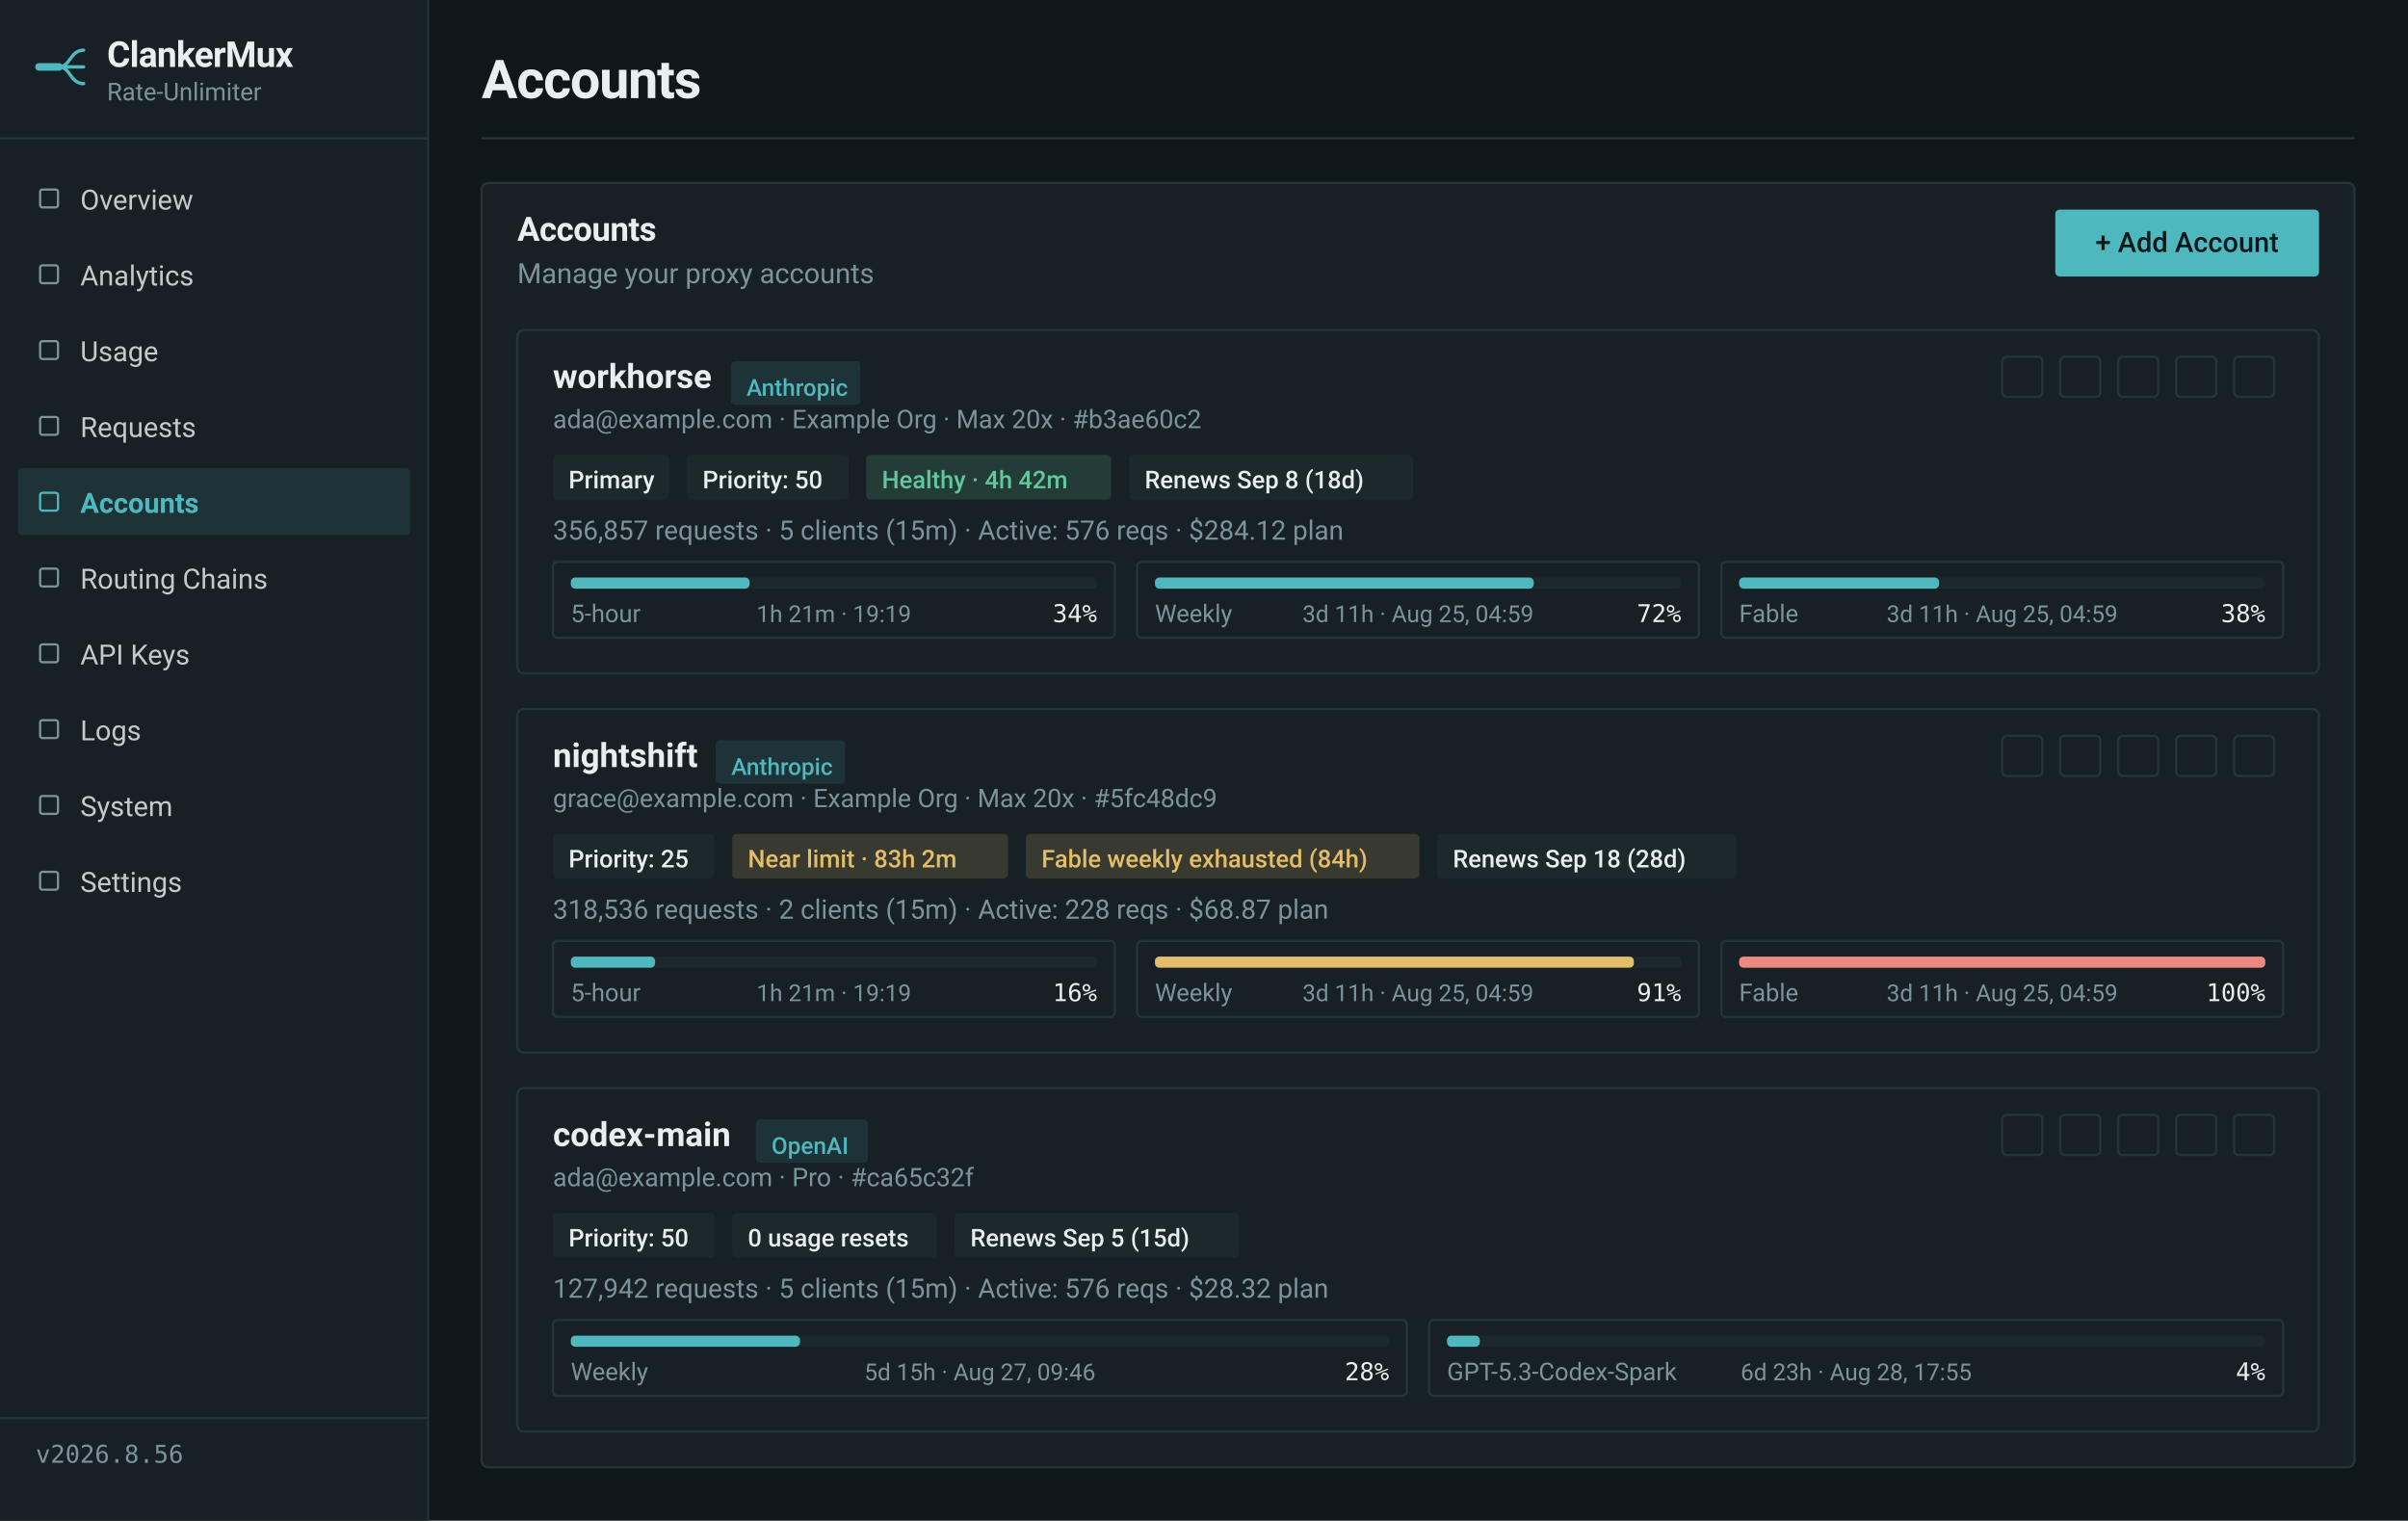
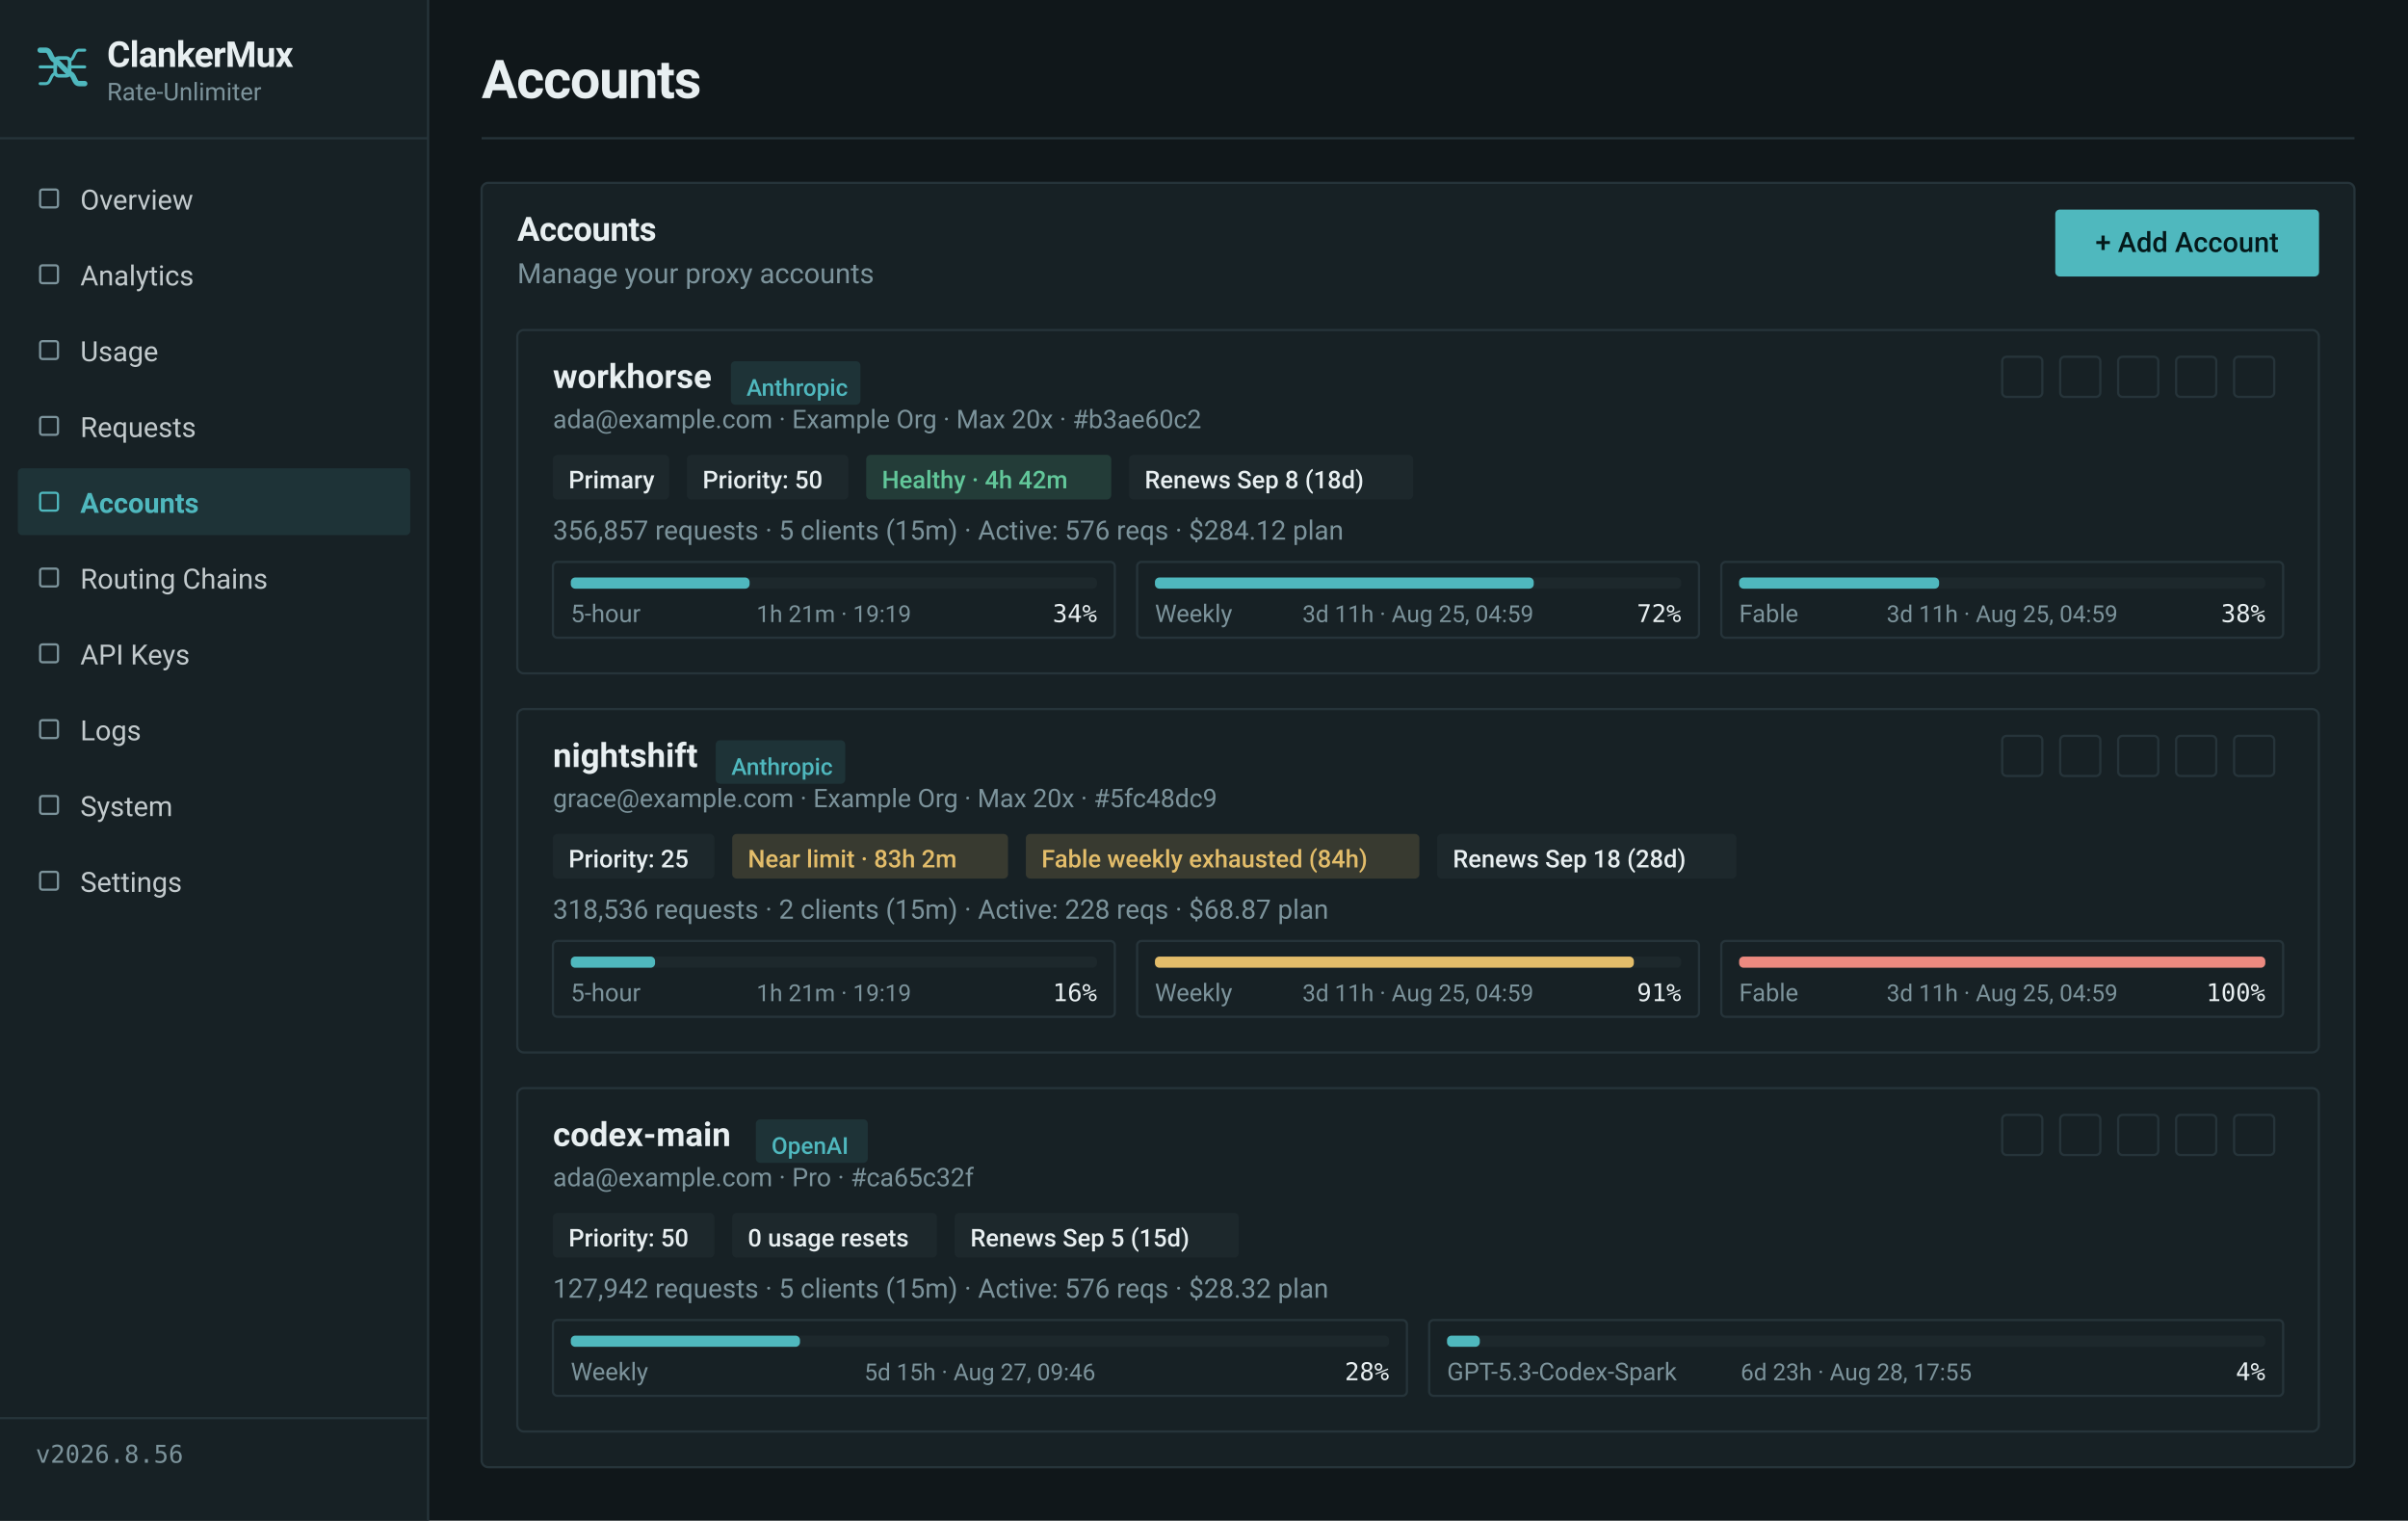
<svg xmlns="http://www.w3.org/2000/svg" viewBox="0 0 1080 682" width="1080" height="682" role="img">
  <rect x="0" y="0" width="1080" height="682" rx="0" fill="#10171a" />
  <rect x="0" y="0" width="192" height="682" rx="0" fill="#172125" />
  <line x1="192" y1="0" x2="192" y2="682" stroke="#26343a" />
-   <g transform="translate(16 18) scale(1)" fill="none" stroke="#4fb8be" stroke-linecap="round">
-     <path d="M1.5 12h9" stroke-width="3.4" />
-     <path d="M10.5 12c5 0 5-7.5 11-7.5M10.5 12h11M10.5 12c5 0 5 7.5 11 7.5" stroke-width="1.5" />
+   <g transform="translate(16 18) scale(1)" fill="none" stroke="#4fb8be" stroke-linecap="round" stroke-linejoin="round">
+     <path d="M2 12h7M2 19.5h2.5C7 19.5 6.5 15 9 15M15 9c2.5 0 2-4.5 4.5-4.5H22M15 12h7" stroke-width="1.35" />
+     <rect x="8.75" y="8" width="6.5" height="8" rx="1.5" stroke-width="1.6" />
+     <path d="M2 4.5h2.5C7 4.5 6.5 9 9 9l6 6c2.5 0 2 4.5 4.5 4.5H22" stroke-width="2.4" />
  </g>
  <text x="48" y="30" font-family="Geist, ui-sans-serif, system-ui, -apple-system, 'Segoe UI', Roboto, Helvetica, Arial, sans-serif" font-size="16" fill="#e8eff1" font-weight="600" letter-spacing="-0.3">ClankerMux</text>
  <text x="48" y="45" font-family="Geist, ui-sans-serif, system-ui, -apple-system, 'Segoe UI', Roboto, Helvetica, Arial, sans-serif" font-size="11" fill="#7c939b">Rate-Unlimiter</text>
  <line x1="0" y1="62" x2="192" y2="62" stroke="#26343a" />
  <rect x="18" y="85" width="8" height="8" rx="1" fill="none" stroke="#7c939b" />
  <text x="36" y="94" font-family="Geist, ui-sans-serif, system-ui, -apple-system, 'Segoe UI', Roboto, Helvetica, Arial, sans-serif" font-size="12.5" fill="#e8eff1" font-weight="400" opacity="0.82">Overview</text>
  <rect x="18" y="119" width="8" height="8" rx="1" fill="none" stroke="#7c939b" />
  <text x="36" y="128" font-family="Geist, ui-sans-serif, system-ui, -apple-system, 'Segoe UI', Roboto, Helvetica, Arial, sans-serif" font-size="12.5" fill="#e8eff1" font-weight="400" opacity="0.82">Analytics</text>
  <rect x="18" y="153" width="8" height="8" rx="1" fill="none" stroke="#7c939b" />
  <text x="36" y="162" font-family="Geist, ui-sans-serif, system-ui, -apple-system, 'Segoe UI', Roboto, Helvetica, Arial, sans-serif" font-size="12.5" fill="#e8eff1" font-weight="400" opacity="0.82">Usage</text>
  <rect x="18" y="187" width="8" height="8" rx="1" fill="none" stroke="#7c939b" />
  <text x="36" y="196" font-family="Geist, ui-sans-serif, system-ui, -apple-system, 'Segoe UI', Roboto, Helvetica, Arial, sans-serif" font-size="12.5" fill="#e8eff1" font-weight="400" opacity="0.82">Requests</text>
  <rect x="8" y="210" width="176" height="30" rx="2" fill="#1e3337" />
  <rect x="18" y="221" width="8" height="8" rx="1" fill="none" stroke="#4fb8be" />
  <text x="36" y="230" font-family="Geist, ui-sans-serif, system-ui, -apple-system, 'Segoe UI', Roboto, Helvetica, Arial, sans-serif" font-size="12.5" fill="#4fb8be" font-weight="600" opacity="1">Accounts</text>
  <rect x="18" y="255" width="8" height="8" rx="1" fill="none" stroke="#7c939b" />
  <text x="36" y="264" font-family="Geist, ui-sans-serif, system-ui, -apple-system, 'Segoe UI', Roboto, Helvetica, Arial, sans-serif" font-size="12.5" fill="#e8eff1" font-weight="400" opacity="0.82">Routing Chains</text>
  <rect x="18" y="289" width="8" height="8" rx="1" fill="none" stroke="#7c939b" />
  <text x="36" y="298" font-family="Geist, ui-sans-serif, system-ui, -apple-system, 'Segoe UI', Roboto, Helvetica, Arial, sans-serif" font-size="12.5" fill="#e8eff1" font-weight="400" opacity="0.82">API Keys</text>
  <rect x="18" y="323" width="8" height="8" rx="1" fill="none" stroke="#7c939b" />
  <text x="36" y="332" font-family="Geist, ui-sans-serif, system-ui, -apple-system, 'Segoe UI', Roboto, Helvetica, Arial, sans-serif" font-size="12.5" fill="#e8eff1" font-weight="400" opacity="0.82">Logs</text>
  <rect x="18" y="357" width="8" height="8" rx="1" fill="none" stroke="#7c939b" />
  <text x="36" y="366" font-family="Geist, ui-sans-serif, system-ui, -apple-system, 'Segoe UI', Roboto, Helvetica, Arial, sans-serif" font-size="12.5" fill="#e8eff1" font-weight="400" opacity="0.82">System</text>
  <rect x="18" y="391" width="8" height="8" rx="1" fill="none" stroke="#7c939b" />
  <text x="36" y="400" font-family="Geist, ui-sans-serif, system-ui, -apple-system, 'Segoe UI', Roboto, Helvetica, Arial, sans-serif" font-size="12.5" fill="#e8eff1" font-weight="400" opacity="0.82">Settings</text>
  <line x1="0" y1="636" x2="192" y2="636" stroke="#26343a" />
  <text x="16" y="656" font-family="'Geist Mono', ui-monospace, SFMono-Regular, Menlo, Consolas, monospace" font-size="11" fill="#7c939b">v2026.8.56</text>
  <text x="216" y="44" font-family="Geist, ui-sans-serif, system-ui, -apple-system, 'Segoe UI', Roboto, Helvetica, Arial, sans-serif" font-size="24" fill="#e8eff1" font-weight="600" letter-spacing="-0.5">Accounts</text>
  <line x1="216" y1="62" x2="1056" y2="62" stroke="#26343a" />
  <rect x="216" y="82" width="840" height="576" rx="3" fill="#172125" stroke="#26343a" />
  <text x="232" y="108" font-family="Geist, ui-sans-serif, system-ui, -apple-system, 'Segoe UI', Roboto, Helvetica, Arial, sans-serif" font-size="15" fill="#e8eff1" font-weight="600" letter-spacing="-0.2">Accounts</text>
  <text x="232" y="127" font-family="Geist, ui-sans-serif, system-ui, -apple-system, 'Segoe UI', Roboto, Helvetica, Arial, sans-serif" font-size="12.5" fill="#7c939b">Manage your proxy accounts</text>
  <rect x="921.8" y="94" width="118.3" height="30" rx="2" fill="#4fb8be" />
  <text x="980.9" y="113" font-family="Geist, ui-sans-serif, system-ui, -apple-system, 'Segoe UI', Roboto, Helvetica, Arial, sans-serif" font-size="12.5" fill="#04191b" font-weight="500" text-anchor="middle">+  Add Account</text>
  <rect x="232" y="148" width="808" height="154" rx="3" fill="#172125" stroke="#26343a" />
  <text x="248" y="174" font-family="Geist, ui-sans-serif, system-ui, -apple-system, 'Segoe UI', Roboto, Helvetica, Arial, sans-serif" font-size="15" fill="#e8eff1" font-weight="600">workhorse</text>
  <rect x="327.8" y="162" width="58.1" height="19.5" rx="2" fill="#1e3337" />
  <text x="334.8" y="177.5" font-family="Geist, ui-sans-serif, system-ui, -apple-system, 'Segoe UI', Roboto, Helvetica, Arial, sans-serif" font-size="10.5" fill="#4fb8be" font-weight="500">Anthropic</text>
  <text x="248" y="192" font-family="Geist, ui-sans-serif, system-ui, -apple-system, 'Segoe UI', Roboto, Helvetica, Arial, sans-serif" font-size="11.5" fill="#7c939b">ada@example.com · Example Org · Max 20x · #b3ae60c2</text>
  <rect x="1002" y="160" width="18" height="18" rx="2" fill="none" stroke="#26343a" />
  <rect x="976" y="160" width="18" height="18" rx="2" fill="none" stroke="#26343a" />
  <rect x="950" y="160" width="18" height="18" rx="2" fill="none" stroke="#26343a" />
  <rect x="924" y="160" width="18" height="18" rx="2" fill="none" stroke="#26343a" />
  <rect x="898" y="160" width="18" height="18" rx="2" fill="none" stroke="#26343a" />
  <rect x="248" y="204" width="52.1" height="20" rx="2" fill="#1d282c" />
  <text x="255" y="219" font-family="Geist, ui-sans-serif, system-ui, -apple-system, 'Segoe UI', Roboto, Helvetica, Arial, sans-serif" font-size="11" fill="#e8eff1" font-weight="500">Primary</text>
  <rect x="308.1" y="204" width="72.4" height="20" rx="2" fill="#1d282c" />
  <text x="315.1" y="219" font-family="Geist, ui-sans-serif, system-ui, -apple-system, 'Segoe UI', Roboto, Helvetica, Arial, sans-serif" font-size="11" fill="#e8eff1" font-weight="500">Priority: 50</text>
  <rect x="388.5" y="204" width="109.9" height="20" rx="2" fill="#233c38" />
  <text x="395.5" y="219" font-family="Geist, ui-sans-serif, system-ui, -apple-system, 'Segoe UI', Roboto, Helvetica, Arial, sans-serif" font-size="11" fill="#62c79a" font-weight="500">Healthy · 4h 42m</text>
  <rect x="506.4" y="204" width="127.4" height="20" rx="2" fill="#1d282c" />
  <text x="513.4" y="219" font-family="Geist, ui-sans-serif, system-ui, -apple-system, 'Segoe UI', Roboto, Helvetica, Arial, sans-serif" font-size="11" fill="#e8eff1" font-weight="500">Renews Sep 8 (18d)</text>
  <text x="248" y="242" font-family="Geist, ui-sans-serif, system-ui, -apple-system, 'Segoe UI', Roboto, Helvetica, Arial, sans-serif" font-size="12" fill="#7c939b">356,857 requests · 5 clients (15m) · Active: 576 reqs · $284.12 plan</text>
  <rect x="248" y="252" width="252" height="34" rx="2" fill="none" stroke="#26343a" />
  <rect x="256" y="259" width="236" height="5" rx="2" fill="#1d282c" />
  <rect x="256" y="259" width="80.2" height="5" rx="2" fill="#4fb8be" />
  <text x="256" y="279" font-family="Geist, ui-sans-serif, system-ui, -apple-system, 'Segoe UI', Roboto, Helvetica, Arial, sans-serif" font-size="11" fill="#7c939b">5-hour</text>
  <text x="492" y="279" font-family="'Geist Mono', ui-monospace, SFMono-Regular, Menlo, Consolas, monospace" font-size="11" fill="#e8eff1" text-anchor="end">34%</text>
  <text x="374" y="279" font-family="Geist, ui-sans-serif, system-ui, -apple-system, 'Segoe UI', Roboto, Helvetica, Arial, sans-serif" font-size="10.5" fill="#7c939b" text-anchor="middle">1h 21m · 19:19</text>
  <rect x="510" y="252" width="252" height="34" rx="2" fill="none" stroke="#26343a" />
  <rect x="518" y="259" width="236" height="5" rx="2" fill="#1d282c" />
  <rect x="518" y="259" width="169.9" height="5" rx="2" fill="#4fb8be" />
  <text x="518" y="279" font-family="Geist, ui-sans-serif, system-ui, -apple-system, 'Segoe UI', Roboto, Helvetica, Arial, sans-serif" font-size="11" fill="#7c939b">Weekly</text>
  <text x="754" y="279" font-family="'Geist Mono', ui-monospace, SFMono-Regular, Menlo, Consolas, monospace" font-size="11" fill="#e8eff1" text-anchor="end">72%</text>
  <text x="636" y="279" font-family="Geist, ui-sans-serif, system-ui, -apple-system, 'Segoe UI', Roboto, Helvetica, Arial, sans-serif" font-size="10.5" fill="#7c939b" text-anchor="middle">3d 11h · Aug 25, 04:59</text>
  <rect x="772" y="252" width="252" height="34" rx="2" fill="none" stroke="#26343a" />
  <rect x="780" y="259" width="236" height="5" rx="2" fill="#1d282c" />
  <rect x="780" y="259" width="89.7" height="5" rx="2" fill="#4fb8be" />
  <text x="780" y="279" font-family="Geist, ui-sans-serif, system-ui, -apple-system, 'Segoe UI', Roboto, Helvetica, Arial, sans-serif" font-size="11" fill="#7c939b">Fable</text>
  <text x="1016" y="279" font-family="'Geist Mono', ui-monospace, SFMono-Regular, Menlo, Consolas, monospace" font-size="11" fill="#e8eff1" text-anchor="end">38%</text>
  <text x="898" y="279" font-family="Geist, ui-sans-serif, system-ui, -apple-system, 'Segoe UI', Roboto, Helvetica, Arial, sans-serif" font-size="10.5" fill="#7c939b" text-anchor="middle">3d 11h · Aug 25, 04:59</text>
  <rect x="232" y="318" width="808" height="154" rx="3" fill="#172125" stroke="#26343a" />
  <text x="248" y="344" font-family="Geist, ui-sans-serif, system-ui, -apple-system, 'Segoe UI', Roboto, Helvetica, Arial, sans-serif" font-size="15" fill="#e8eff1" font-weight="600">nightshift</text>
  <rect x="321" y="332" width="58.1" height="19.5" rx="2" fill="#1e3337" />
  <text x="328" y="347.5" font-family="Geist, ui-sans-serif, system-ui, -apple-system, 'Segoe UI', Roboto, Helvetica, Arial, sans-serif" font-size="10.5" fill="#4fb8be" font-weight="500">Anthropic</text>
  <text x="248" y="362" font-family="Geist, ui-sans-serif, system-ui, -apple-system, 'Segoe UI', Roboto, Helvetica, Arial, sans-serif" font-size="11.5" fill="#7c939b">grace@example.com · Example Org · Max 20x · #5fc48dc9</text>
  <rect x="1002" y="330" width="18" height="18" rx="2" fill="none" stroke="#26343a" />
  <rect x="976" y="330" width="18" height="18" rx="2" fill="none" stroke="#26343a" />
  <rect x="950" y="330" width="18" height="18" rx="2" fill="none" stroke="#26343a" />
  <rect x="924" y="330" width="18" height="18" rx="2" fill="none" stroke="#26343a" />
  <rect x="898" y="330" width="18" height="18" rx="2" fill="none" stroke="#26343a" />
  <rect x="248" y="374" width="72.4" height="20" rx="2" fill="#1d282c" />
  <text x="255" y="389" font-family="Geist, ui-sans-serif, system-ui, -apple-system, 'Segoe UI', Roboto, Helvetica, Arial, sans-serif" font-size="11" fill="#e8eff1" font-weight="500">Priority: 25</text>
  <rect x="328.4" y="374" width="123.7" height="20" rx="2" fill="#383a30" />
  <text x="335.4" y="389" font-family="Geist, ui-sans-serif, system-ui, -apple-system, 'Segoe UI', Roboto, Helvetica, Arial, sans-serif" font-size="11" fill="#e3bd6a" font-weight="500">Near limit · 83h 2m</text>
  <rect x="460.1" y="374" width="176.5" height="20" rx="2" fill="#383a30" />
  <text x="467.1" y="389" font-family="Geist, ui-sans-serif, system-ui, -apple-system, 'Segoe UI', Roboto, Helvetica, Arial, sans-serif" font-size="11" fill="#e3bd6a" font-weight="500">Fable weekly exhausted (84h)</text>
  <rect x="644.6" y="374" width="134.2" height="20" rx="2" fill="#1d282c" />
  <text x="651.6" y="389" font-family="Geist, ui-sans-serif, system-ui, -apple-system, 'Segoe UI', Roboto, Helvetica, Arial, sans-serif" font-size="11" fill="#e8eff1" font-weight="500">Renews Sep 18 (28d)</text>
  <text x="248" y="412" font-family="Geist, ui-sans-serif, system-ui, -apple-system, 'Segoe UI', Roboto, Helvetica, Arial, sans-serif" font-size="12" fill="#7c939b">318,536 requests · 2 clients (15m) · Active: 228 reqs · $68.87 plan</text>
  <rect x="248" y="422" width="252" height="34" rx="2" fill="none" stroke="#26343a" />
  <rect x="256" y="429" width="236" height="5" rx="2" fill="#1d282c" />
  <rect x="256" y="429" width="37.8" height="5" rx="2" fill="#4fb8be" />
  <text x="256" y="449" font-family="Geist, ui-sans-serif, system-ui, -apple-system, 'Segoe UI', Roboto, Helvetica, Arial, sans-serif" font-size="11" fill="#7c939b">5-hour</text>
  <text x="492" y="449" font-family="'Geist Mono', ui-monospace, SFMono-Regular, Menlo, Consolas, monospace" font-size="11" fill="#e8eff1" text-anchor="end">16%</text>
  <text x="374" y="449" font-family="Geist, ui-sans-serif, system-ui, -apple-system, 'Segoe UI', Roboto, Helvetica, Arial, sans-serif" font-size="10.5" fill="#7c939b" text-anchor="middle">1h 21m · 19:19</text>
  <rect x="510" y="422" width="252" height="34" rx="2" fill="none" stroke="#26343a" />
  <rect x="518" y="429" width="236" height="5" rx="2" fill="#1d282c" />
  <rect x="518" y="429" width="214.8" height="5" rx="2" fill="#e3bd6a" />
  <text x="518" y="449" font-family="Geist, ui-sans-serif, system-ui, -apple-system, 'Segoe UI', Roboto, Helvetica, Arial, sans-serif" font-size="11" fill="#7c939b">Weekly</text>
  <text x="754" y="449" font-family="'Geist Mono', ui-monospace, SFMono-Regular, Menlo, Consolas, monospace" font-size="11" fill="#e8eff1" text-anchor="end">91%</text>
  <text x="636" y="449" font-family="Geist, ui-sans-serif, system-ui, -apple-system, 'Segoe UI', Roboto, Helvetica, Arial, sans-serif" font-size="10.5" fill="#7c939b" text-anchor="middle">3d 11h · Aug 25, 04:59</text>
  <rect x="772" y="422" width="252" height="34" rx="2" fill="none" stroke="#26343a" />
  <rect x="780" y="429" width="236" height="5" rx="2" fill="#1d282c" />
  <rect x="780" y="429" width="236" height="5" rx="2" fill="#ec8a80" />
  <text x="780" y="449" font-family="Geist, ui-sans-serif, system-ui, -apple-system, 'Segoe UI', Roboto, Helvetica, Arial, sans-serif" font-size="11" fill="#7c939b">Fable</text>
  <text x="1016" y="449" font-family="'Geist Mono', ui-monospace, SFMono-Regular, Menlo, Consolas, monospace" font-size="11" fill="#e8eff1" text-anchor="end">100%</text>
  <text x="898" y="449" font-family="Geist, ui-sans-serif, system-ui, -apple-system, 'Segoe UI', Roboto, Helvetica, Arial, sans-serif" font-size="10.5" fill="#7c939b" text-anchor="middle">3d 11h · Aug 25, 04:59</text>
  <rect x="232" y="488" width="808" height="154" rx="3" fill="#172125" stroke="#26343a" />
  <text x="248" y="514" font-family="Geist, ui-sans-serif, system-ui, -apple-system, 'Segoe UI', Roboto, Helvetica, Arial, sans-serif" font-size="15" fill="#e8eff1" font-weight="600">codex-main</text>
  <rect x="339" y="502" width="50.2" height="19.5" rx="2" fill="#1e3337" />
  <text x="346" y="517.5" font-family="Geist, ui-sans-serif, system-ui, -apple-system, 'Segoe UI', Roboto, Helvetica, Arial, sans-serif" font-size="10.5" fill="#4fb8be" font-weight="500">OpenAI</text>
  <text x="248" y="532" font-family="Geist, ui-sans-serif, system-ui, -apple-system, 'Segoe UI', Roboto, Helvetica, Arial, sans-serif" font-size="11.5" fill="#7c939b">ada@example.com · Pro · #ca65c32f</text>
  <rect x="1002" y="500" width="18" height="18" rx="2" fill="none" stroke="#26343a" />
  <rect x="976" y="500" width="18" height="18" rx="2" fill="none" stroke="#26343a" />
  <rect x="950" y="500" width="18" height="18" rx="2" fill="none" stroke="#26343a" />
  <rect x="924" y="500" width="18" height="18" rx="2" fill="none" stroke="#26343a" />
  <rect x="898" y="500" width="18" height="18" rx="2" fill="none" stroke="#26343a" />
  <rect x="248" y="544" width="72.4" height="20" rx="2" fill="#1d282c" />
  <text x="255" y="559" font-family="Geist, ui-sans-serif, system-ui, -apple-system, 'Segoe UI', Roboto, Helvetica, Arial, sans-serif" font-size="11" fill="#e8eff1" font-weight="500">Priority: 50</text>
  <rect x="328.4" y="544" width="91.8" height="20" rx="2" fill="#1d282c" />
  <text x="335.4" y="559" font-family="Geist, ui-sans-serif, system-ui, -apple-system, 'Segoe UI', Roboto, Helvetica, Arial, sans-serif" font-size="11" fill="#e8eff1" font-weight="500">0 usage resets</text>
  <rect x="428.2" y="544" width="127.4" height="20" rx="2" fill="#1d282c" />
  <text x="435.2" y="559" font-family="Geist, ui-sans-serif, system-ui, -apple-system, 'Segoe UI', Roboto, Helvetica, Arial, sans-serif" font-size="11" fill="#e8eff1" font-weight="500">Renews Sep 5 (15d)</text>
  <text x="248" y="582" font-family="Geist, ui-sans-serif, system-ui, -apple-system, 'Segoe UI', Roboto, Helvetica, Arial, sans-serif" font-size="12" fill="#7c939b">127,942 requests · 5 clients (15m) · Active: 576 reqs · $28.32 plan</text>
  <rect x="248" y="592" width="383" height="34" rx="2" fill="none" stroke="#26343a" />
  <rect x="256" y="599" width="367" height="5" rx="2" fill="#1d282c" />
  <rect x="256" y="599" width="102.8" height="5" rx="2" fill="#4fb8be" />
  <text x="256" y="619" font-family="Geist, ui-sans-serif, system-ui, -apple-system, 'Segoe UI', Roboto, Helvetica, Arial, sans-serif" font-size="11" fill="#7c939b">Weekly</text>
  <text x="623" y="619" font-family="'Geist Mono', ui-monospace, SFMono-Regular, Menlo, Consolas, monospace" font-size="11" fill="#e8eff1" text-anchor="end">28%</text>
  <text x="439.5" y="619" font-family="Geist, ui-sans-serif, system-ui, -apple-system, 'Segoe UI', Roboto, Helvetica, Arial, sans-serif" font-size="10.5" fill="#7c939b" text-anchor="middle">5d 15h · Aug 27, 09:46</text>
  <rect x="641" y="592" width="383" height="34" rx="2" fill="none" stroke="#26343a" />
  <rect x="649" y="599" width="367" height="5" rx="2" fill="#1d282c" />
  <rect x="649" y="599" width="14.7" height="5" rx="2" fill="#4fb8be" />
  <text x="649" y="619" font-family="Geist, ui-sans-serif, system-ui, -apple-system, 'Segoe UI', Roboto, Helvetica, Arial, sans-serif" font-size="11" fill="#7c939b">GPT-5.3-Codex-Spark</text>
  <text x="1016" y="619" font-family="'Geist Mono', ui-monospace, SFMono-Regular, Menlo, Consolas, monospace" font-size="11" fill="#e8eff1" text-anchor="end">4%</text>
  <text x="832.5" y="619" font-family="Geist, ui-sans-serif, system-ui, -apple-system, 'Segoe UI', Roboto, Helvetica, Arial, sans-serif" font-size="10.5" fill="#7c939b" text-anchor="middle">6d 23h · Aug 28, 17:55</text>
</svg>
